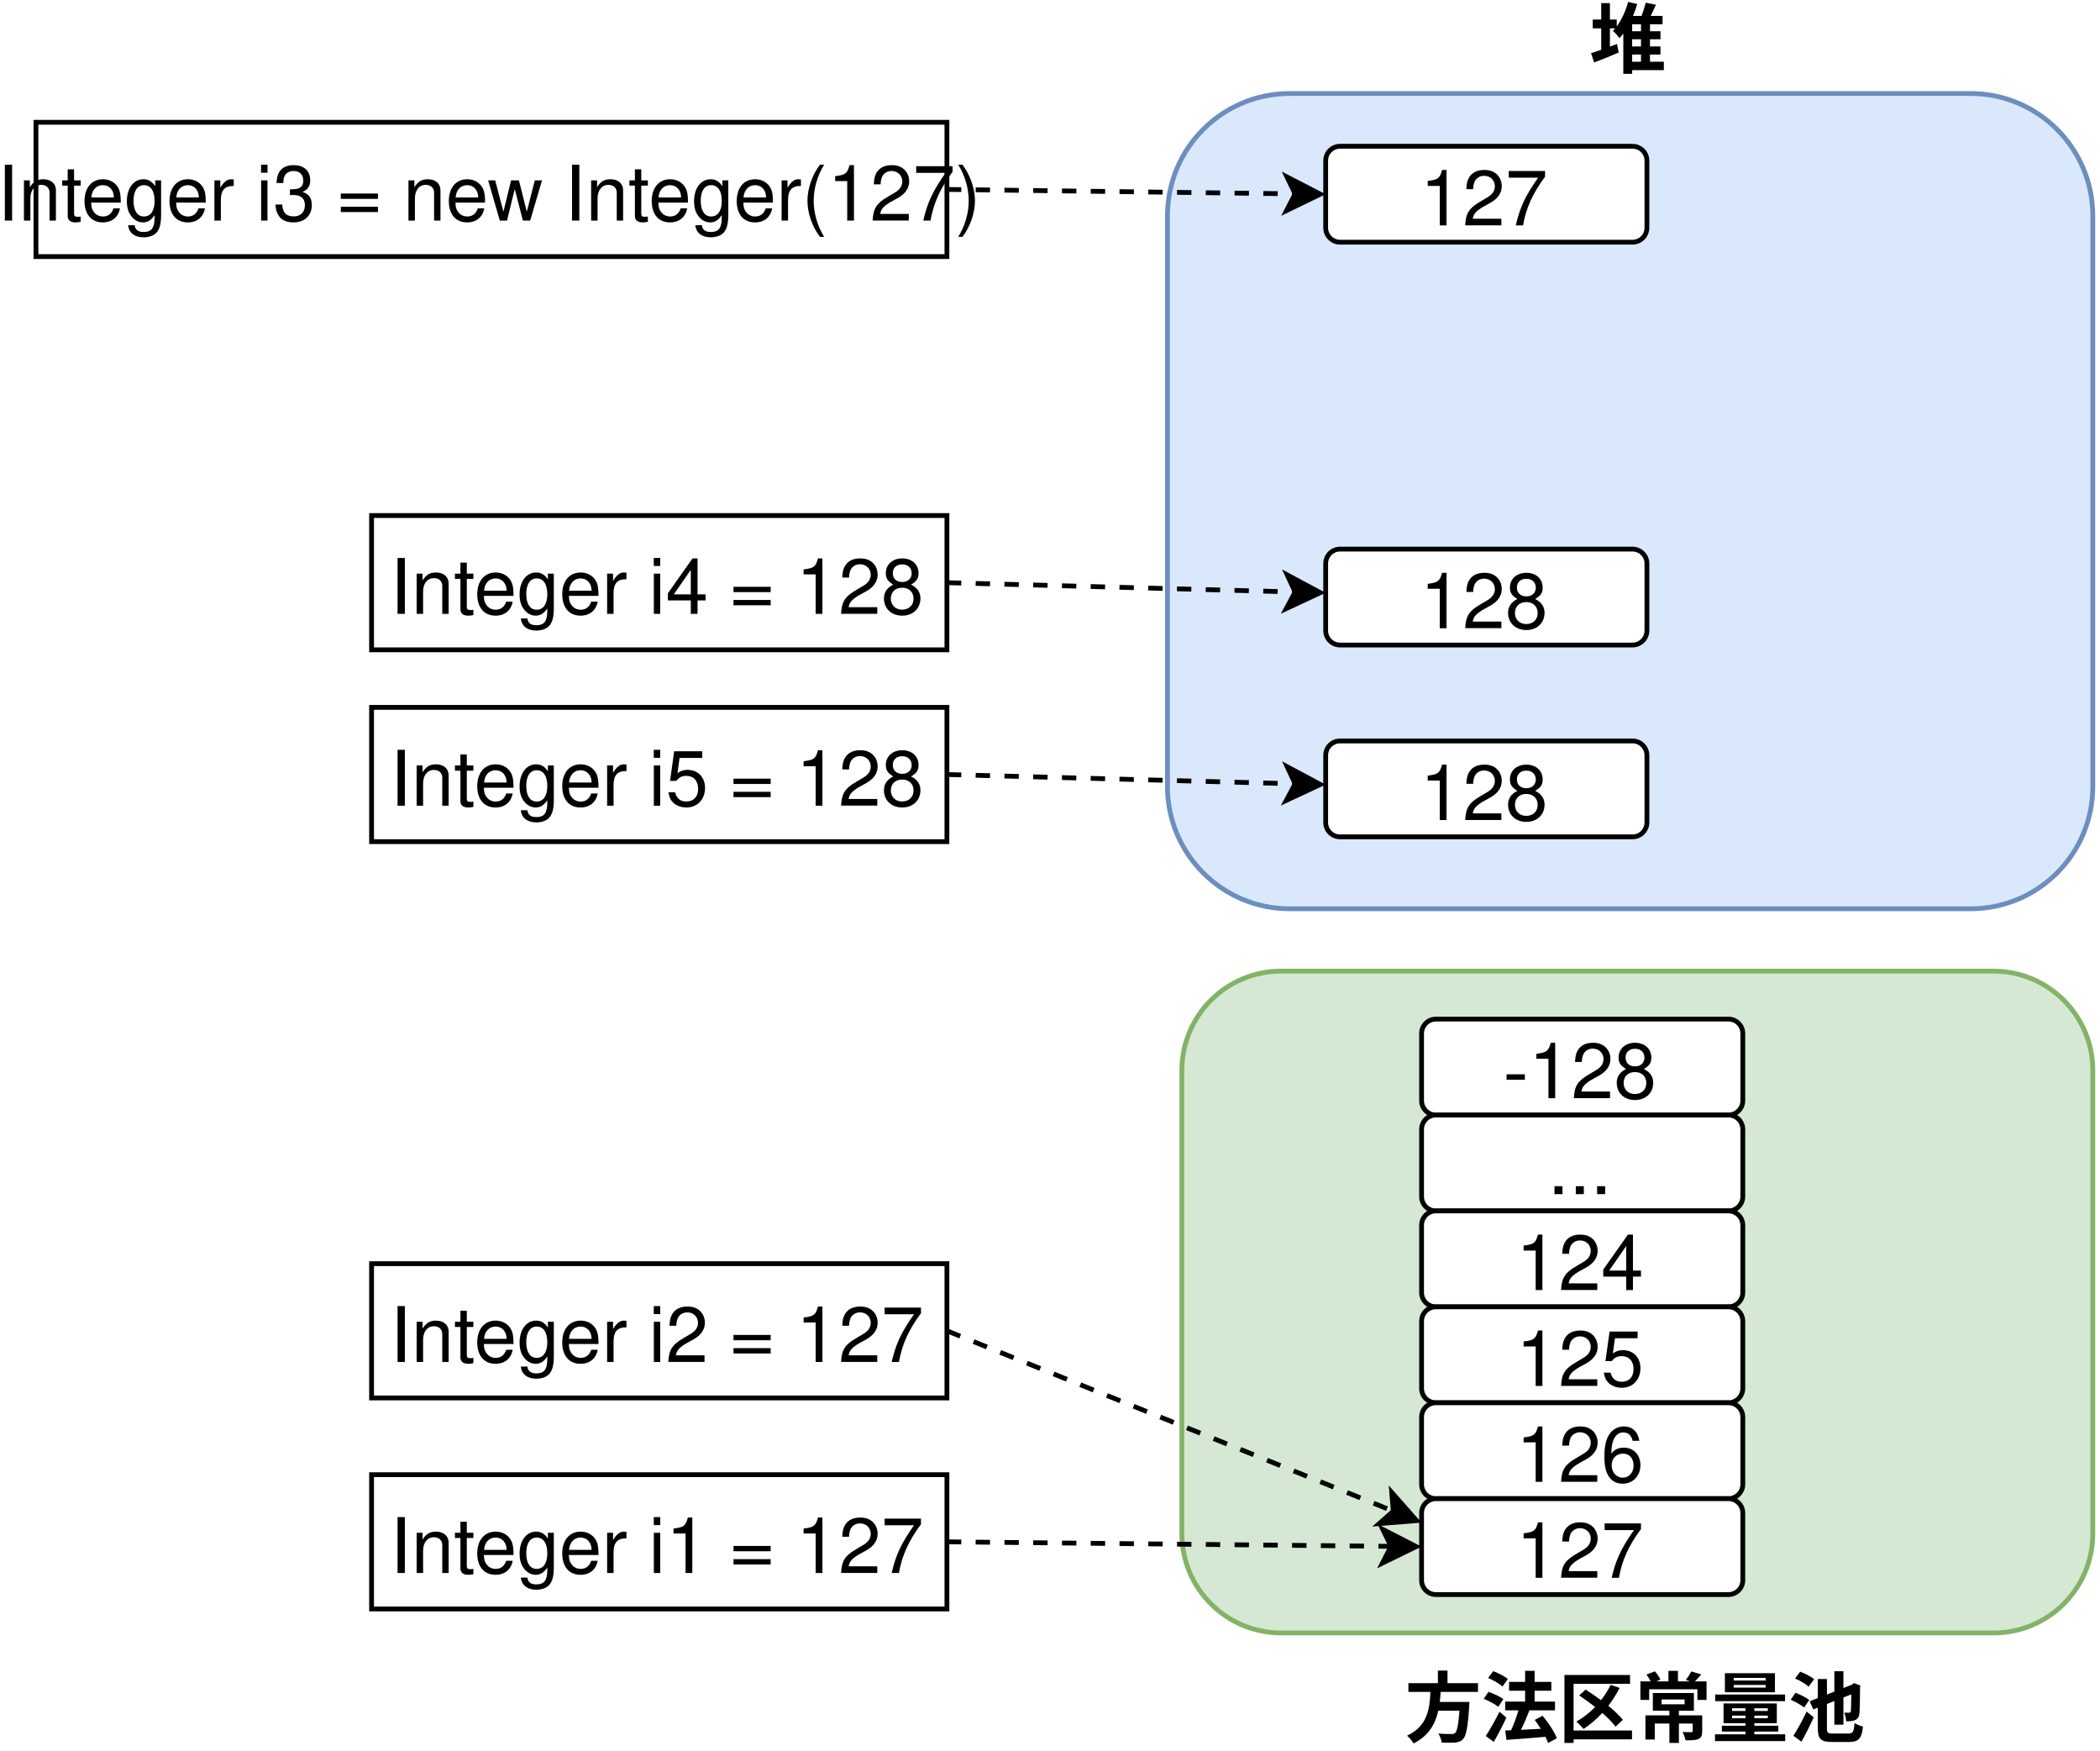
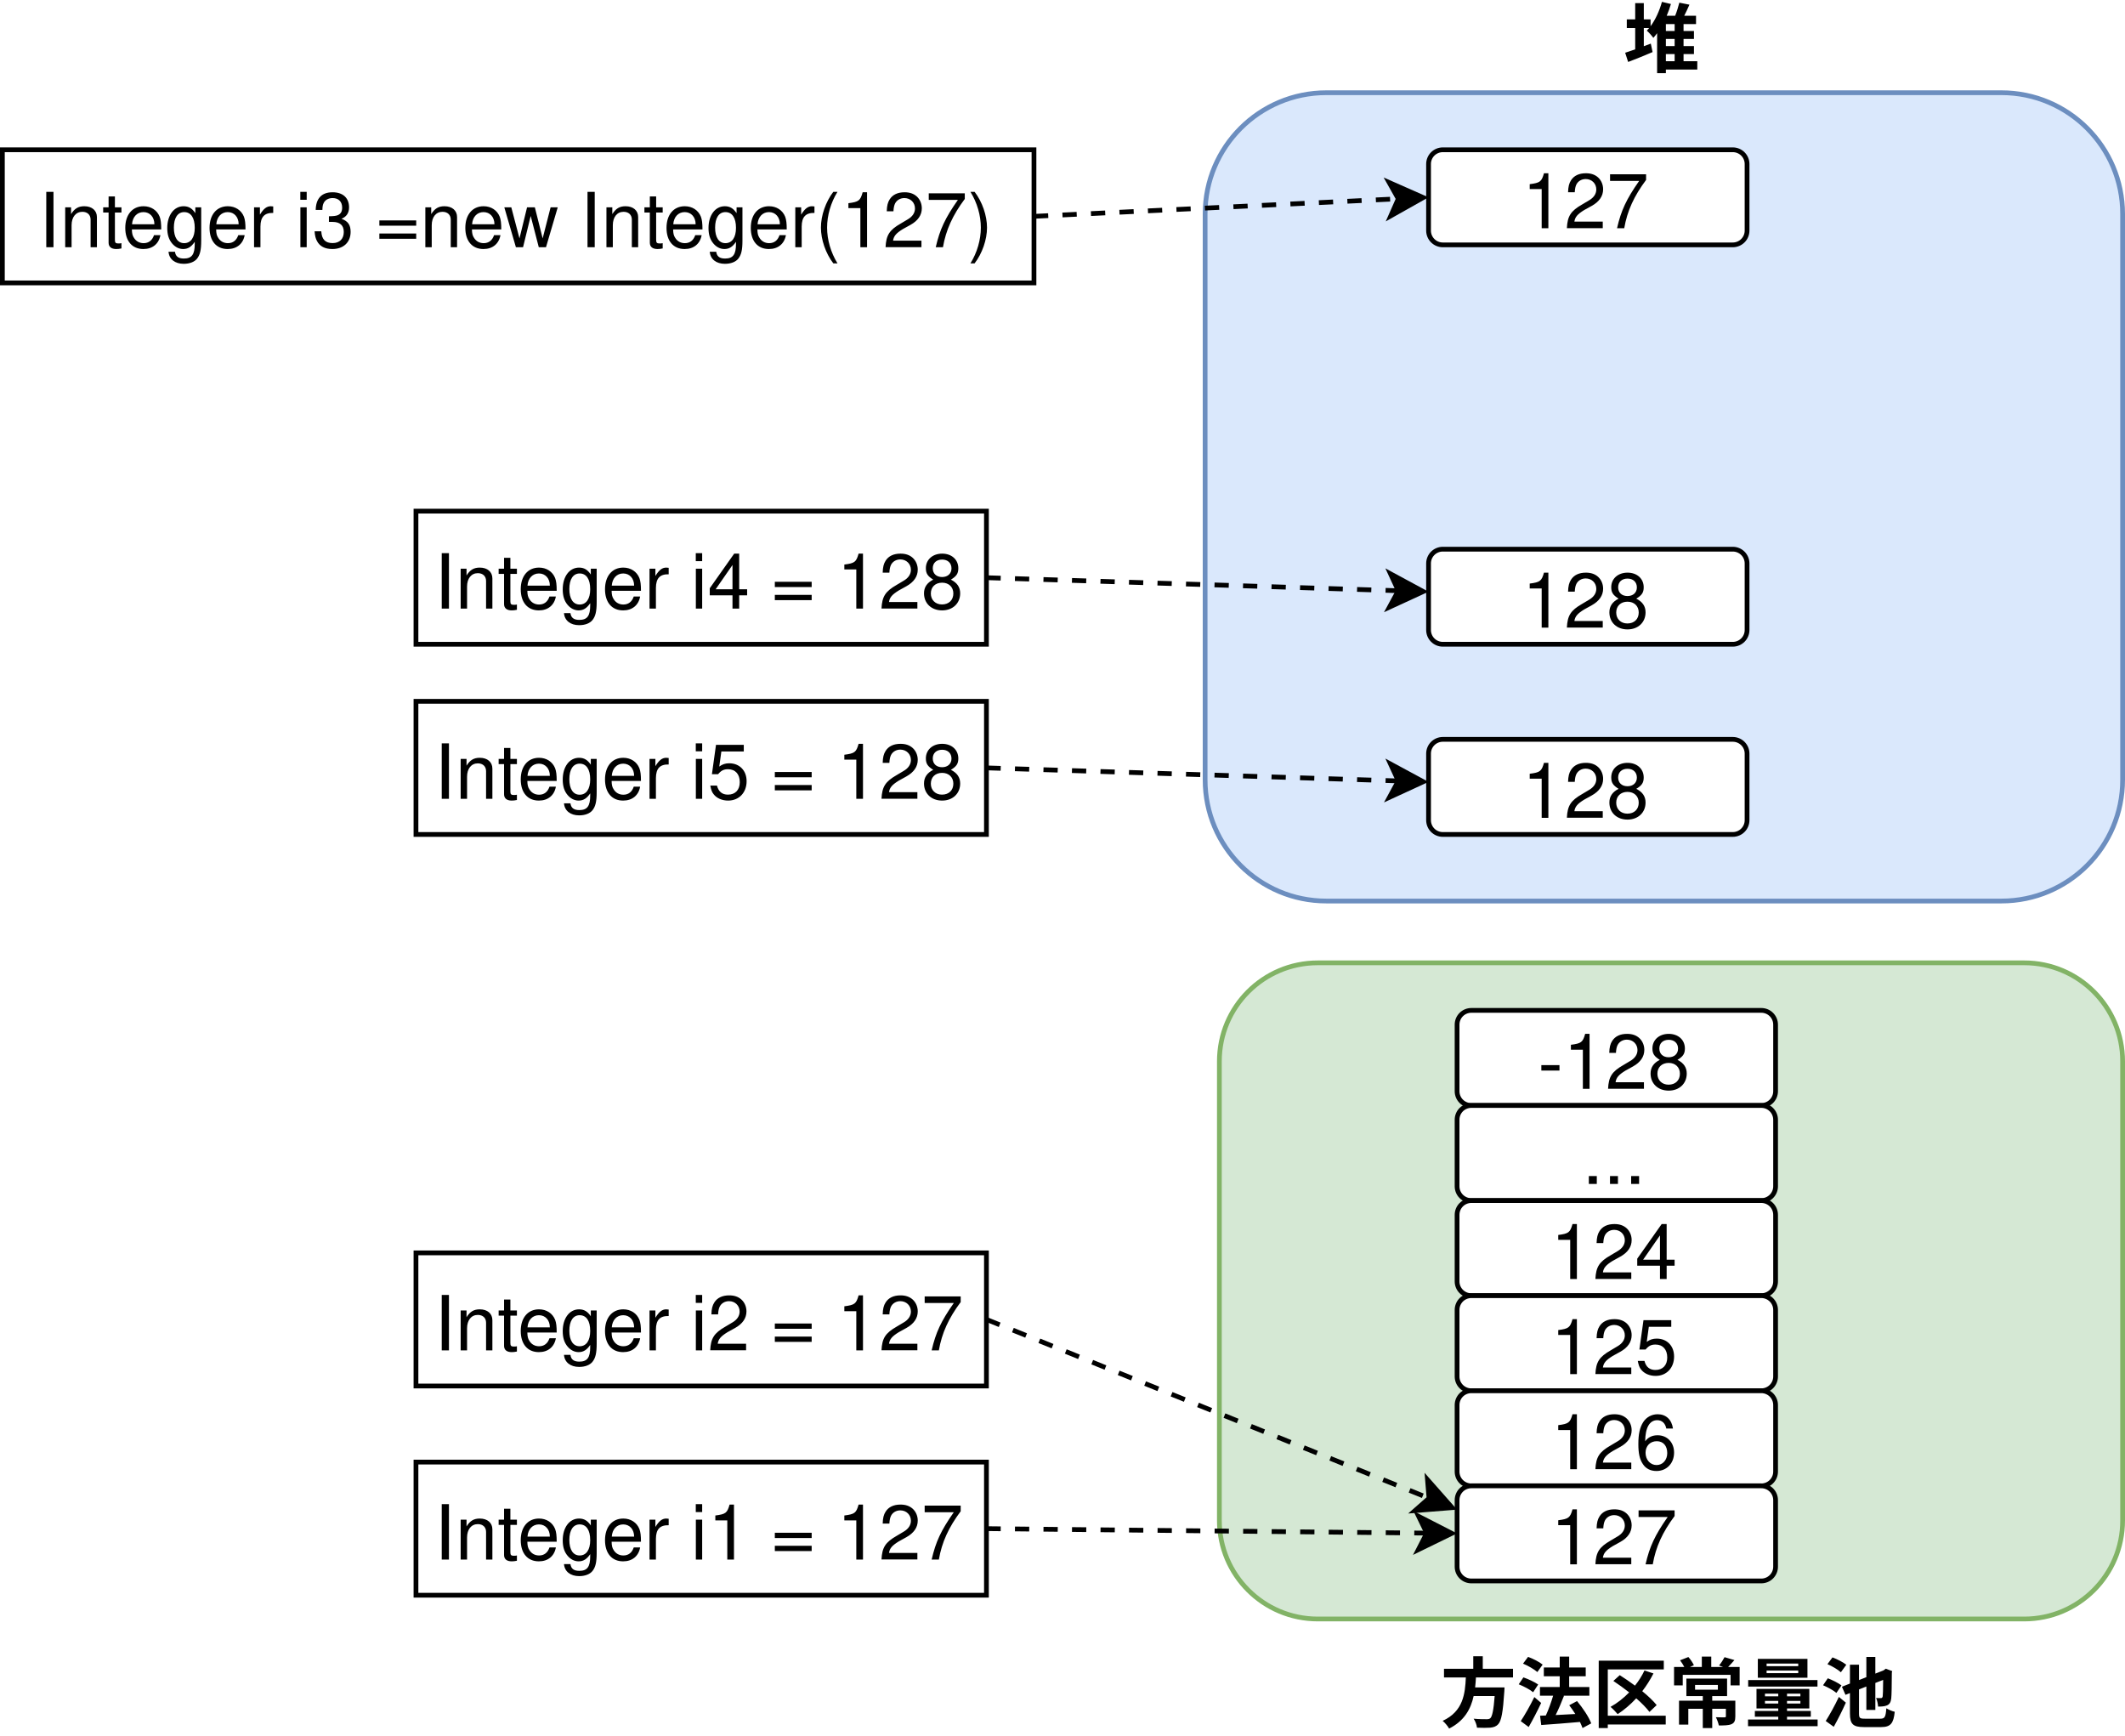
- <svg xmlns="http://www.w3.org/2000/svg" version="1.1" width="438px" height="365px" viewBox="-0.5 -0.5 438 365" content="&lt;mxfile host=&quot;drawio-plugin&quot; modified=&quot;2024-06-06T09:21:11.786Z&quot; agent=&quot;Mozilla/5.0 (Windows NT 10.0; Win64; x64) AppleWebKit/537.36 (KHTML, like Gecko) Chrome/122.0.0.0 Safari/537.36&quot; etag=&quot;t80DGwMmsLBh4ZbzvFGi&quot; version=&quot;22.1.22&quot; type=&quot;embed&quot;&gt;&lt;diagram id=&quot;0t34Pg9C1JJqbkktrKuR&quot; name=&quot;第 1 页&quot;&gt;5Vlbb9owFP41lraHImzn4jw2lF60iybtYd3TZBITMkKMjCmwXz8ncSDBaUMlaNKtqlB8bBP7+875fHwAeLTY3gm6nH3hIUsAGoZbgG8AQg521Wdm2BUG10aFIRJxWJjgwfA9/sO0cait6zhkq9pAyXki42XdGPA0ZYGs2agQfFMfNuVJ/a1LGjHD8D2giWn9EYdyVlhtgg/2exZHM/1mC+qOBS3H6o2sZjTkm4oJjwEeCc5l8bTYjliSQVfCUsy7faZ3vy7BUnnKBOLPEbP98Nenrw/3ZOQGUzq/0t/yRJO13i8YO8BzgO9lDz4Gng3GNiAj4F9nDz7J/sceIC4gt/kYCK7LLcpdCZvg6zRk2ashwP6Up1JTCx3VTuiEJd/4KpYxT5UxUHtgQnU8MSFjBf7nowETLiVfqAE0iaPGGde6Q/Jl+UK9mnwBcZKMeMJFvjoc2oyElrKvpOBzVukhaIKdbIkmvCVW6oVsWzFpuO8YXzApdmqI7sVqr/kU7foIeUV7c3Ak6GnsZhUngphoB9bOG+2/+0CwetAcv4Jv1MC3nfFHnBYKX01ZQUQrX3tmjymijEyDJoqcgLDJtMGr6qSfgz9c489yGujDDfS5wwvRZxn0XUFEXhl850DGOfJsbHq245rIoEsBYxvADAaDHuBid4yLY+ACkdUDXNyOcXEbcLF7gIvXMS6kAZe2k+ENcMGwY1y8BlzcHuDSte7ChoTieVSGCgUu5IxHPFUJA88yhByq30zKncaKriVXJraN5aPuzp5/ZvMHtm7dbPXX5Y1d2UjVnh6rjcqsrHmYlrfKecdMhXQ129P4LG0rvhYBewmc8r5CRcRku3exsHYVMb1AsITK+Kl+Mzk/p+al4EElb5FK39RM1TnMjcOmCGhM9H0azKPcC8osLuUpy1K7JQ3iNKqwUEnzhvnfeeIGWu5R3FhG3EDUkImjSyXi0DyZDTAzfyjzWY1Y/2OpFjsnS2B7LOETYwla/Qom/FIw4X0wpWyjPnXXBxVaH99LbLn10CrLO2133MtFlnlJ6uastupnte12e1QjE5d+Kc6FlKPcZqtyINwr5SjX3awcVuUYNgsAPZWK42MYdn4MI1OeuymoHIkFtGDHamFWVP4PtXBOVQu3X2ph5pMVtbDfXC2q1dyQTek6kUYt92C/hLa4nWtLU5GpD9pCOtYWfELRoJd3H9TR5Qe/z0ICfrGQgP6FQgIqrzYXUBnVPPw6nPdVfmHH478=&lt;/diagram&gt;&lt;/mxfile&gt;">
+ <svg xmlns="http://www.w3.org/2000/svg" version="1.1" width="447px" height="365px" viewBox="-0.5 -0.5 447 365" content="&lt;mxfile host=&quot;drawio-plugin&quot; modified=&quot;2024-06-12T06:44:10.633Z&quot; agent=&quot;Mozilla/5.0 (Windows NT 10.0; Win64; x64) AppleWebKit/537.36 (KHTML, like Gecko) Chrome/122.0.0.0 Safari/537.36&quot; etag=&quot;RgxQuqueXQZ5wbz0kr0K&quot; version=&quot;22.1.22&quot; type=&quot;embed&quot;&gt;&lt;diagram id=&quot;0t34Pg9C1JJqbkktrKuR&quot; name=&quot;第 1 页&quot;&gt;7Vpbb9sgFP41lraHRgZ8wY91ml60iyb1Yd3TRGzieHFMREiT7NcPO5DYwa2bqandaVWkwgFs+L7zHQ4kFhrONzecLKZfWEwzC9rxxkJXFoTAhoH8V1i2O4sD/J0h4WmsOh0M9+lvqkcq6yqN6bLWUTCWiXRRN0Ysz2kkajbCOVvXu01YVn/rgiTUMNxHJDOt39NYTHdWF6OD/ZamyVTo5amGOdF91UKWUxKzdcWERhYacsbErjTfDGlWYKdh2Y27fqJ1Py9Oc/GSATicQeqG8c9PX+9u8dCPJmR2oZ7ySLKVWq818qzAs8KgKITIClxr5Fp4aIWXRSHExWcUWNi38HXZB1iXeoliq2HjbJXHtHg1sFA4YblQ1AJP1jMyptk3tkxFynJpjOQaKJcNj5SLVIL/+ajDmAnB5rIDydKkccSlahBsoV+oZlNOIM2yIcsYL2eHYpfi2JH2peBsRistGI6Rt59iSKJZUi5Fd8lZLp8ZmuBrJOV06KZiUmTcUDangm9lF9WKJBLlECUMqJWyPrgZCBSy04qLAYSVeyvXTvbPPtAvC8oDTvAG2OANbsEu9loIPpnQHU2tbO55PyaQUDyJmgj0IkzHkwafO3aJNyAY1Qh2vAZ+UQO/vn0mfh2D3wsA8d9o96y4eUfCQKYwPN/EDZ4LNteAbTAY9B41t2PUPAM1AJ3eo+Z3jJrfgJrbe9SCjlHDDai1bVmdo4ZAx6gFDaj5vUet690ANGRJT2NmSxQYF1OWsFxmQaxIe0ogf1EhtgpJshJMmugmFQ+quSj/KMYPXFW72qjHlZWtruRyTQ/VSmVUUT0MK2t63DGPMVlO69nc6aQu2YpH9Dno9AGO8ISKds+kce1sZvoIpxkR6WP9qPb6jJunpDuZryYyY5UjZaNdGu0m9Zyml+WCRGmeVDiqZLZ2+fc6qgKOf6Qqx1AVgA2HD3iuswcw8wUDzMIfdAqvEOu/0mrKeqXw2a409EKlAadfUkPPSQ3tpJbTtSwo+wepuo/vRXaeXVOdiw3RQdC0l51NdOaJsJcpQCtsb5oBQBO1foWqTkKOBqE15EDUq5Cj590ccpzK7m7elPQ0zBzv7qDz3R2acb2XN0/1QAMc2HGkMa+e/keaC320b480fr8ijZniViKN++aRpnqnHtMJWWXCuFE/2M8Rl/zO41LTfVv/4xLuOC6hF9yB9PKwBnt5WkPv814EPXsvAv+FexGov4A9Q4SS1cO3/2Vb5ScUaPQH&lt;/diagram&gt;&lt;/mxfile&gt;">
  <defs />
  <g>
-     <rect x="246" y="202" width="190" height="138" rx="20.7" ry="20.7" fill="#d5e8d4" stroke="#82b366" pointer-events="all" />
+     <rect x="256" y="202" width="190" height="138" rx="20.7" ry="20.7" fill="#d5e8d4" stroke="#82b366" pointer-events="all" />
    <g fill="rgb(0, 0, 0)" font-family="Helvetica" font-weight="bold" text-anchor="middle" font-size="16px">
-       <text x="340.5" y="361.5">方法区常量池</text>
+       <text x="350.5" y="361.5">方法区常量池</text>
    </g>
-     <rect x="243" y="19" width="193" height="170" rx="25.5" ry="25.5" fill="#dae8fc" stroke="#6c8ebf" pointer-events="all" />
+     <rect x="253" y="19" width="193" height="170" rx="25.5" ry="25.5" fill="#dae8fc" stroke="#6c8ebf" pointer-events="all" />
    <g fill="rgb(0, 0, 0)" font-family="Helvetica" font-weight="bold" text-anchor="middle" font-size="16px">
-       <text x="339" y="13.5">堆</text>
+       <text x="349" y="13.5">堆</text>
    </g>
-     <rect x="296" y="212" width="67" height="20" rx="3" ry="3" fill="rgb(255, 255, 255)" stroke="rgb(0, 0, 0)" pointer-events="all" />
+     <rect x="306" y="212" width="67" height="20" rx="3" ry="3" fill="rgb(255, 255, 255)" stroke="rgb(0, 0, 0)" pointer-events="all" />
    <g fill="rgb(0, 0, 0)" font-family="Helvetica" text-anchor="middle" font-size="16px">
-       <text x="329" y="228.5">-128</text>
+       <text x="339" y="228.5">-128</text>
    </g>
-     <rect x="296" y="232" width="67" height="20" rx="3" ry="3" fill="rgb(255, 255, 255)" stroke="rgb(0, 0, 0)" pointer-events="all" />
+     <rect x="306" y="232" width="67" height="20" rx="3" ry="3" fill="rgb(255, 255, 255)" stroke="rgb(0, 0, 0)" pointer-events="all" />
    <g fill="rgb(0, 0, 0)" font-family="Helvetica" text-anchor="middle" font-size="16px">
-       <text x="329" y="248.5">...</text>
+       <text x="339" y="248.5">...</text>
    </g>
-     <rect x="296" y="252" width="67" height="20" rx="3" ry="3" fill="rgb(255, 255, 255)" stroke="rgb(0, 0, 0)" pointer-events="all" />
+     <rect x="306" y="252" width="67" height="20" rx="3" ry="3" fill="rgb(255, 255, 255)" stroke="rgb(0, 0, 0)" pointer-events="all" />
    <g fill="rgb(0, 0, 0)" font-family="Helvetica" text-anchor="middle" font-size="16px">
-       <text x="329" y="268.5">124</text>
+       <text x="339" y="268.5">124</text>
    </g>
-     <rect x="296" y="272" width="67" height="20" rx="3" ry="3" fill="rgb(255, 255, 255)" stroke="rgb(0, 0, 0)" pointer-events="all" />
+     <rect x="306" y="272" width="67" height="20" rx="3" ry="3" fill="rgb(255, 255, 255)" stroke="rgb(0, 0, 0)" pointer-events="all" />
    <g fill="rgb(0, 0, 0)" font-family="Helvetica" text-anchor="middle" font-size="16px">
-       <text x="329" y="288.5">125</text>
+       <text x="339" y="288.5">125</text>
    </g>
-     <rect x="296" y="292" width="67" height="20" rx="3" ry="3" fill="rgb(255, 255, 255)" stroke="rgb(0, 0, 0)" pointer-events="all" />
+     <rect x="306" y="292" width="67" height="20" rx="3" ry="3" fill="rgb(255, 255, 255)" stroke="rgb(0, 0, 0)" pointer-events="all" />
    <g fill="rgb(0, 0, 0)" font-family="Helvetica" text-anchor="middle" font-size="16px">
-       <text x="329" y="308.5">126</text>
+       <text x="339" y="308.5">126</text>
    </g>
-     <rect x="296" y="312" width="67" height="20" rx="3" ry="3" fill="rgb(255, 255, 255)" stroke="rgb(0, 0, 0)" pointer-events="all" />
+     <rect x="306" y="312" width="67" height="20" rx="3" ry="3" fill="rgb(255, 255, 255)" stroke="rgb(0, 0, 0)" pointer-events="all" />
    <g fill="rgb(0, 0, 0)" font-family="Helvetica" text-anchor="middle" font-size="16px">
-       <text x="329" y="328.5">127</text>
+       <text x="339" y="328.5">127</text>
    </g>
-     <path d="M 197 321 L 289.63 321.94" fill="none" stroke="rgb(0, 0, 0)" stroke-miterlimit="10" stroke-dasharray="3 3" pointer-events="stroke" />
-     <path d="M 294.88 321.99 L 287.85 325.42 L 289.63 321.94 L 287.92 318.42 Z" fill="rgb(0, 0, 0)" stroke="rgb(0, 0, 0)" stroke-miterlimit="10" pointer-events="all" />
-     <rect x="77" y="307" width="120" height="28" fill="rgb(255, 255, 255)" stroke="rgb(0, 0, 0)" pointer-events="all" />
+     <path d="M 207 321 L 299.63 321.94" fill="none" stroke="rgb(0, 0, 0)" stroke-miterlimit="10" stroke-dasharray="3 3" pointer-events="stroke" />
+     <path d="M 304.88 321.99 L 297.85 325.42 L 299.63 321.94 L 297.92 318.42 Z" fill="rgb(0, 0, 0)" stroke="rgb(0, 0, 0)" stroke-miterlimit="10" pointer-events="all" />
+     <rect x="87" y="307" width="120" height="28" fill="rgb(255, 255, 255)" stroke="rgb(0, 0, 0)" pointer-events="all" />
    <g fill="#000000" font-family="Helvetica" text-anchor="middle" font-size="16px">
-       <text x="136.5" y="327.5">Integer i1 = 127</text>
+       <text x="146.5" y="327.5">Integer i1 = 127</text>
    </g>
-     <path d="M 197 39 L 269.63 39.92" fill="none" stroke="rgb(0, 0, 0)" stroke-miterlimit="10" stroke-dasharray="3 3" pointer-events="stroke" />
-     <path d="M 274.88 39.99 L 267.84 43.4 L 269.63 39.92 L 267.93 36.4 Z" fill="rgb(0, 0, 0)" stroke="rgb(0, 0, 0)" stroke-miterlimit="10" pointer-events="all" />
-     <rect x="7" y="25" width="190" height="28" fill="rgb(255, 255, 255)" stroke="rgb(0, 0, 0)" pointer-events="all" />
+     <path d="M 217 45 L 293.64 41.31" fill="none" stroke="rgb(0, 0, 0)" stroke-miterlimit="10" stroke-dasharray="3 3" pointer-events="stroke" />
+     <path d="M 298.88 41.05 L 292.06 44.89 L 293.64 41.31 L 291.72 37.89 Z" fill="rgb(0, 0, 0)" stroke="rgb(0, 0, 0)" stroke-miterlimit="10" pointer-events="all" />
+     <rect x="0" y="31" width="217" height="28" fill="rgb(255, 255, 255)" stroke="rgb(0, 0, 0)" pointer-events="all" />
    <g fill="#000000" font-family="Helvetica" text-anchor="middle" font-size="16px">
-       <text x="101.5" y="45.5">Integer i3 = new Integer(127)</text>
+       <text x="108" y="51.5">Integer i3 =new Integer(127)</text>
    </g>
-     <rect x="276" y="30" width="67" height="20" rx="3" ry="3" fill="rgb(255, 255, 255)" stroke="rgb(0, 0, 0)" pointer-events="all" />
+     <rect x="300" y="31" width="67" height="20" rx="3" ry="3" fill="rgb(255, 255, 255)" stroke="rgb(0, 0, 0)" pointer-events="all" />
    <g fill="rgb(0, 0, 0)" font-family="Helvetica" text-anchor="middle" font-size="16px">
-       <text x="309" y="46.5">127</text>
+       <text x="333" y="47.5">127</text>
    </g>
-     <path d="M 197 121 L 269.63 122.94" fill="none" stroke="rgb(0, 0, 0)" stroke-miterlimit="10" stroke-dasharray="3 3" pointer-events="stroke" />
-     <path d="M 274.88 123.08 L 267.79 126.39 L 269.63 122.94 L 267.98 119.39 Z" fill="rgb(0, 0, 0)" stroke="rgb(0, 0, 0)" stroke-miterlimit="10" pointer-events="all" />
-     <rect x="77" y="107" width="120" height="28" fill="rgb(255, 255, 255)" stroke="rgb(0, 0, 0)" pointer-events="all" />
+     <path d="M 207 121 L 293.64 123.74" fill="none" stroke="rgb(0, 0, 0)" stroke-miterlimit="10" stroke-dasharray="3 3" pointer-events="stroke" />
+     <path d="M 298.88 123.91 L 291.78 127.18 L 293.64 123.74 L 292 120.19 Z" fill="rgb(0, 0, 0)" stroke="rgb(0, 0, 0)" stroke-miterlimit="10" pointer-events="all" />
+     <rect x="87" y="107" width="120" height="28" fill="rgb(255, 255, 255)" stroke="rgb(0, 0, 0)" pointer-events="all" />
    <g fill="#000000" font-family="Helvetica" text-anchor="middle" font-size="16px">
-       <text x="136.5" y="127.5">Integer i4 = 128</text>
+       <text x="146.5" y="127.5">Integer i4 = 128</text>
    </g>
-     <rect x="276" y="114" width="67" height="20" rx="3" ry="3" fill="rgb(255, 255, 255)" stroke="rgb(0, 0, 0)" pointer-events="all" />
+     <rect x="300" y="115" width="67" height="20" rx="3" ry="3" fill="rgb(255, 255, 255)" stroke="rgb(0, 0, 0)" pointer-events="all" />
    <g fill="rgb(0, 0, 0)" font-family="Helvetica" text-anchor="middle" font-size="16px">
-       <text x="309" y="130.5">128</text>
+       <text x="333" y="131.5">128</text>
    </g>
-     <path d="M 197 161 L 269.63 162.94" fill="none" stroke="rgb(0, 0, 0)" stroke-miterlimit="10" stroke-dasharray="3 3" pointer-events="stroke" />
-     <path d="M 274.88 163.08 L 267.79 166.39 L 269.63 162.94 L 267.98 159.39 Z" fill="rgb(0, 0, 0)" stroke="rgb(0, 0, 0)" stroke-miterlimit="10" pointer-events="all" />
-     <rect x="77" y="147" width="120" height="28" fill="rgb(255, 255, 255)" stroke="rgb(0, 0, 0)" pointer-events="all" />
+     <path d="M 207 161 L 293.64 163.74" fill="none" stroke="rgb(0, 0, 0)" stroke-miterlimit="10" stroke-dasharray="3 3" pointer-events="stroke" />
+     <path d="M 298.88 163.91 L 291.78 167.18 L 293.64 163.74 L 292 160.19 Z" fill="rgb(0, 0, 0)" stroke="rgb(0, 0, 0)" stroke-miterlimit="10" pointer-events="all" />
+     <rect x="87" y="147" width="120" height="28" fill="rgb(255, 255, 255)" stroke="rgb(0, 0, 0)" pointer-events="all" />
    <g fill="#000000" font-family="Helvetica" text-anchor="middle" font-size="16px">
-       <text x="136.5" y="167.5">Integer i5 = 128</text>
+       <text x="146.5" y="167.5">Integer i5 = 128</text>
    </g>
-     <rect x="276" y="154" width="67" height="20" rx="3" ry="3" fill="rgb(255, 255, 255)" stroke="rgb(0, 0, 0)" pointer-events="all" />
+     <rect x="300" y="155" width="67" height="20" rx="3" ry="3" fill="rgb(255, 255, 255)" stroke="rgb(0, 0, 0)" pointer-events="all" />
    <g fill="rgb(0, 0, 0)" font-family="Helvetica" text-anchor="middle" font-size="16px">
-       <text x="309" y="170.5">128</text>
+       <text x="333" y="171.5">128</text>
    </g>
-     <path d="M 197 277 L 290.1 314.61" fill="none" stroke="rgb(0, 0, 0)" stroke-miterlimit="10" stroke-dasharray="3 3" pointer-events="stroke" />
-     <path d="M 294.96 316.58 L 287.16 317.2 L 290.1 314.61 L 289.78 310.71 Z" fill="rgb(0, 0, 0)" stroke="rgb(0, 0, 0)" stroke-miterlimit="10" pointer-events="all" />
-     <rect x="77" y="263" width="120" height="28" fill="rgb(255, 255, 255)" stroke="rgb(0, 0, 0)" pointer-events="all" />
+     <path d="M 207 277 L 300.1 314.61" fill="none" stroke="rgb(0, 0, 0)" stroke-miterlimit="10" stroke-dasharray="3 3" pointer-events="stroke" />
+     <path d="M 304.96 316.58 L 297.16 317.2 L 300.1 314.61 L 299.78 310.71 Z" fill="rgb(0, 0, 0)" stroke="rgb(0, 0, 0)" stroke-miterlimit="10" pointer-events="all" />
+     <rect x="87" y="263" width="120" height="28" fill="rgb(255, 255, 255)" stroke="rgb(0, 0, 0)" pointer-events="all" />
    <g fill="#000000" font-family="Helvetica" text-anchor="middle" font-size="16px">
-       <text x="136.5" y="283.5">Integer i2 = 127</text>
+       <text x="146.5" y="283.5">Integer i2 = 127</text>
    </g>
  </g>
</svg>
